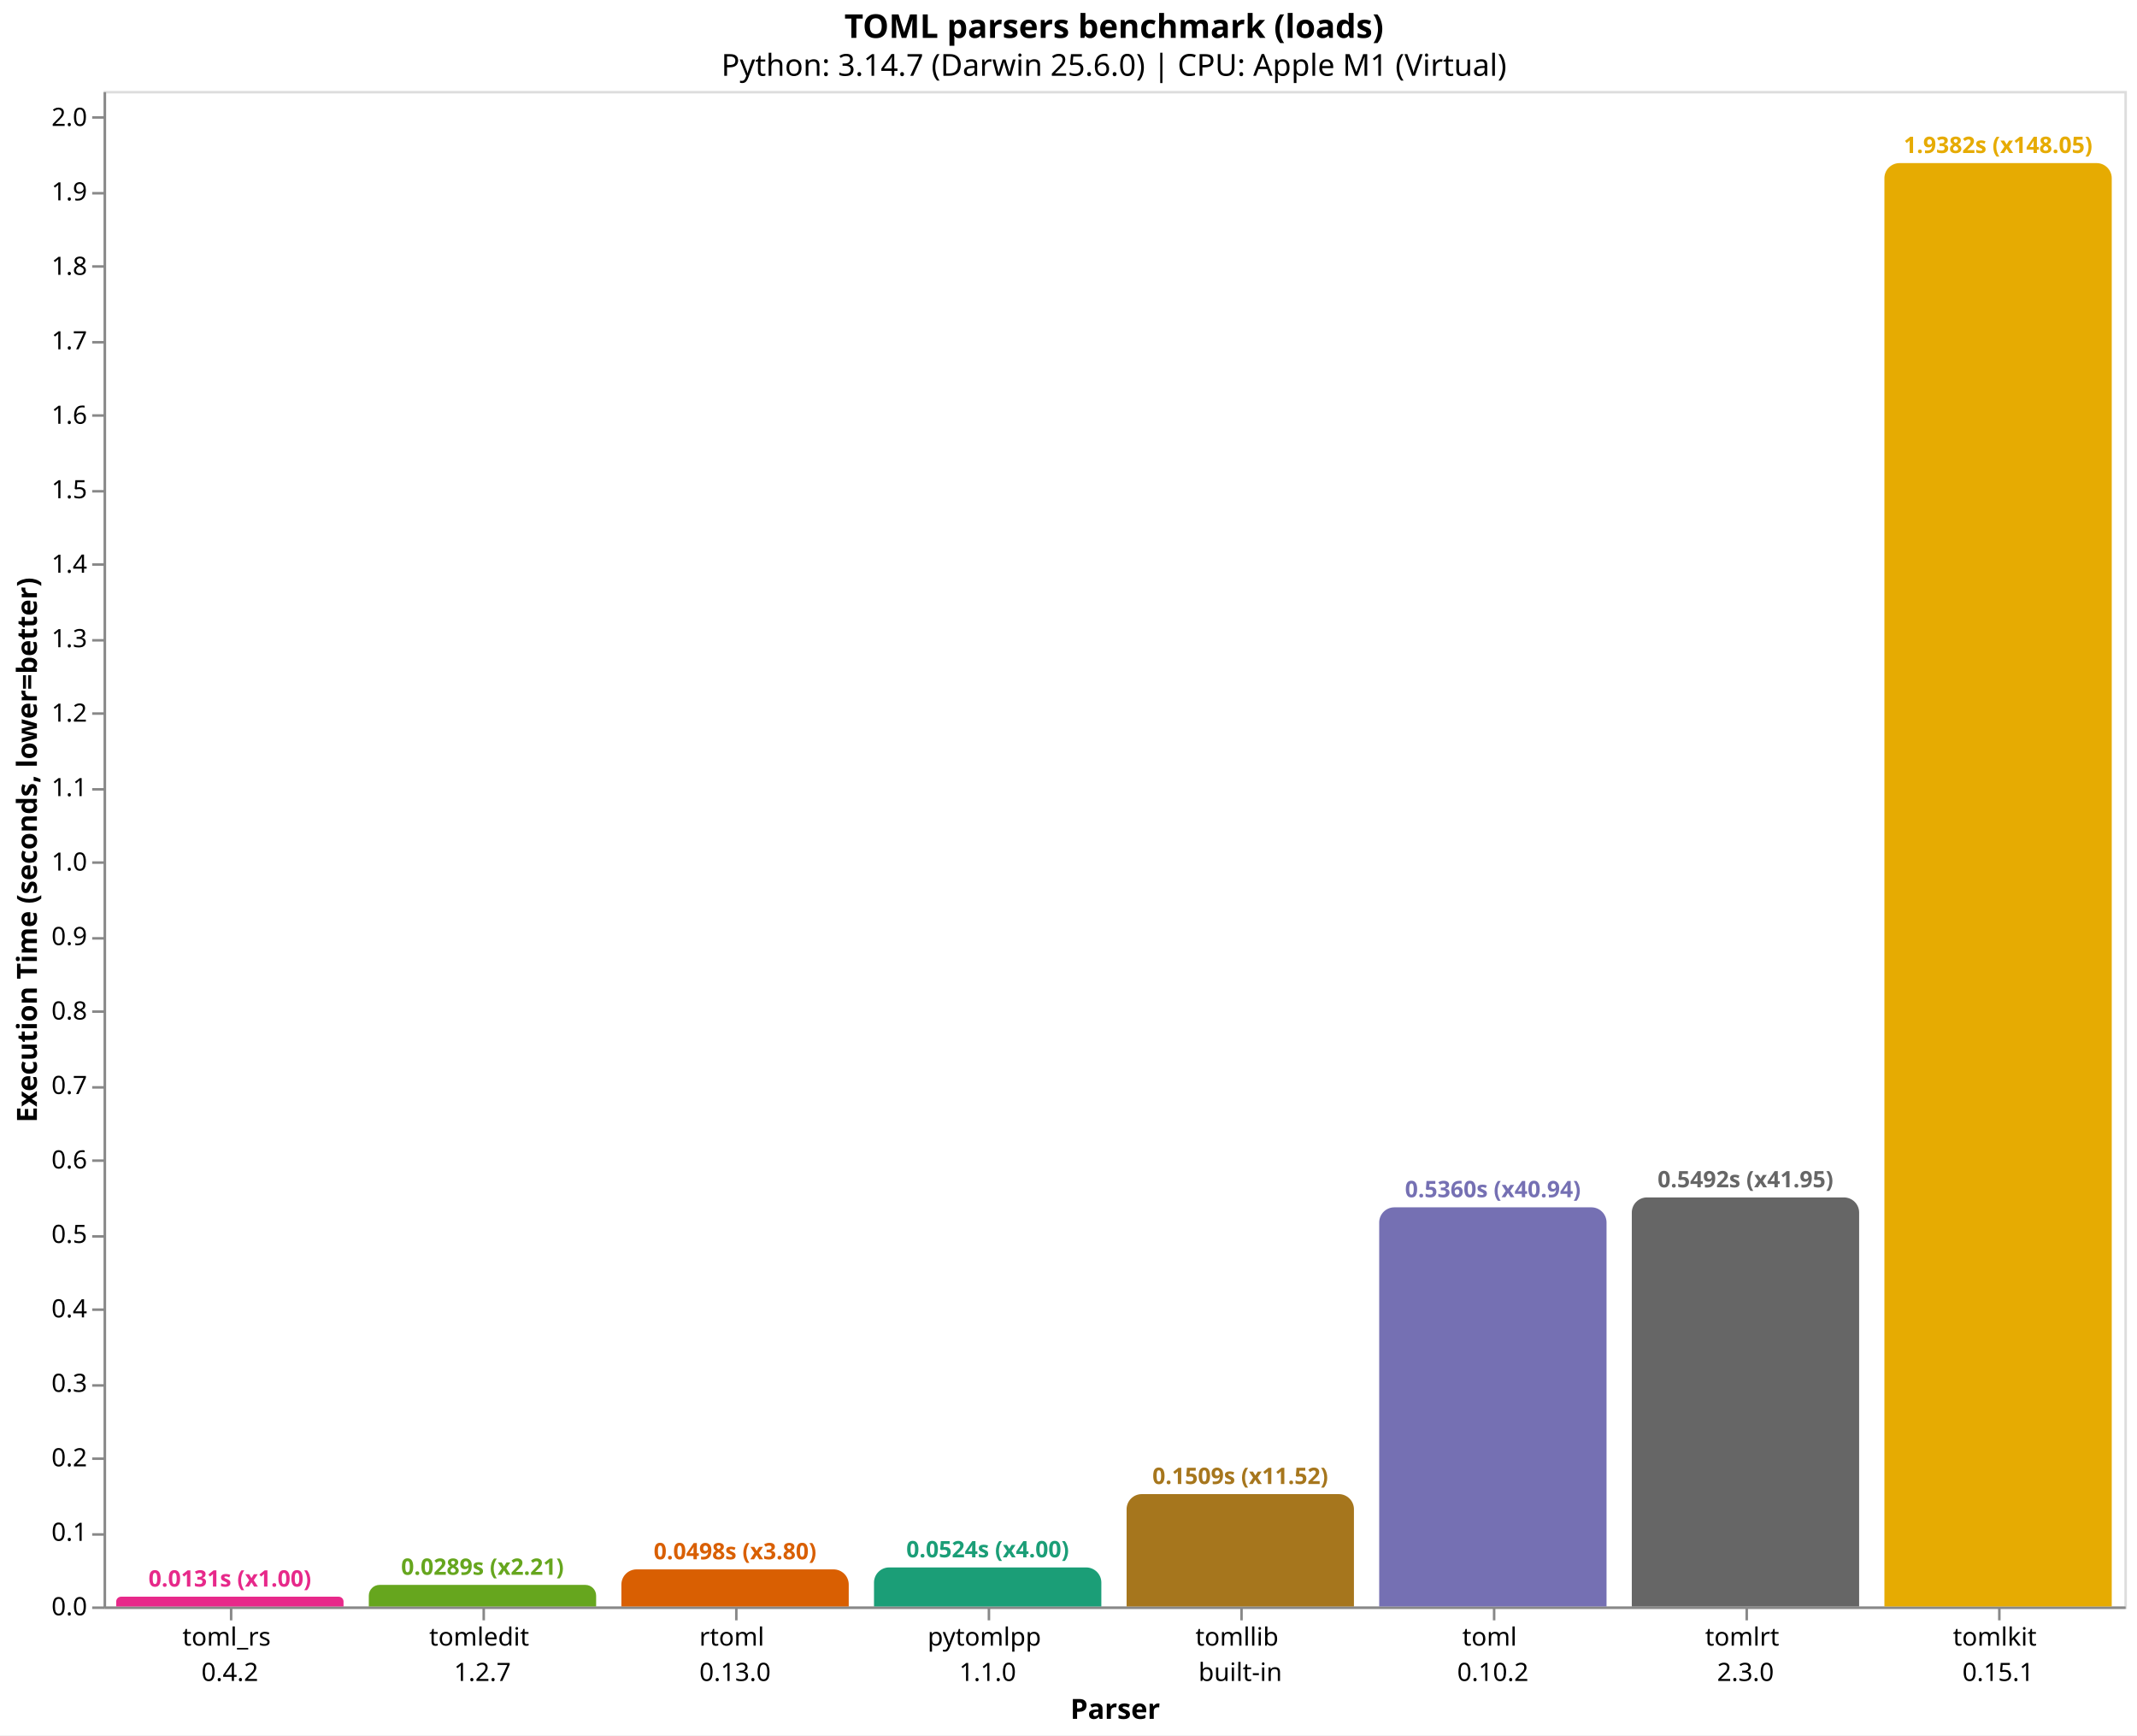
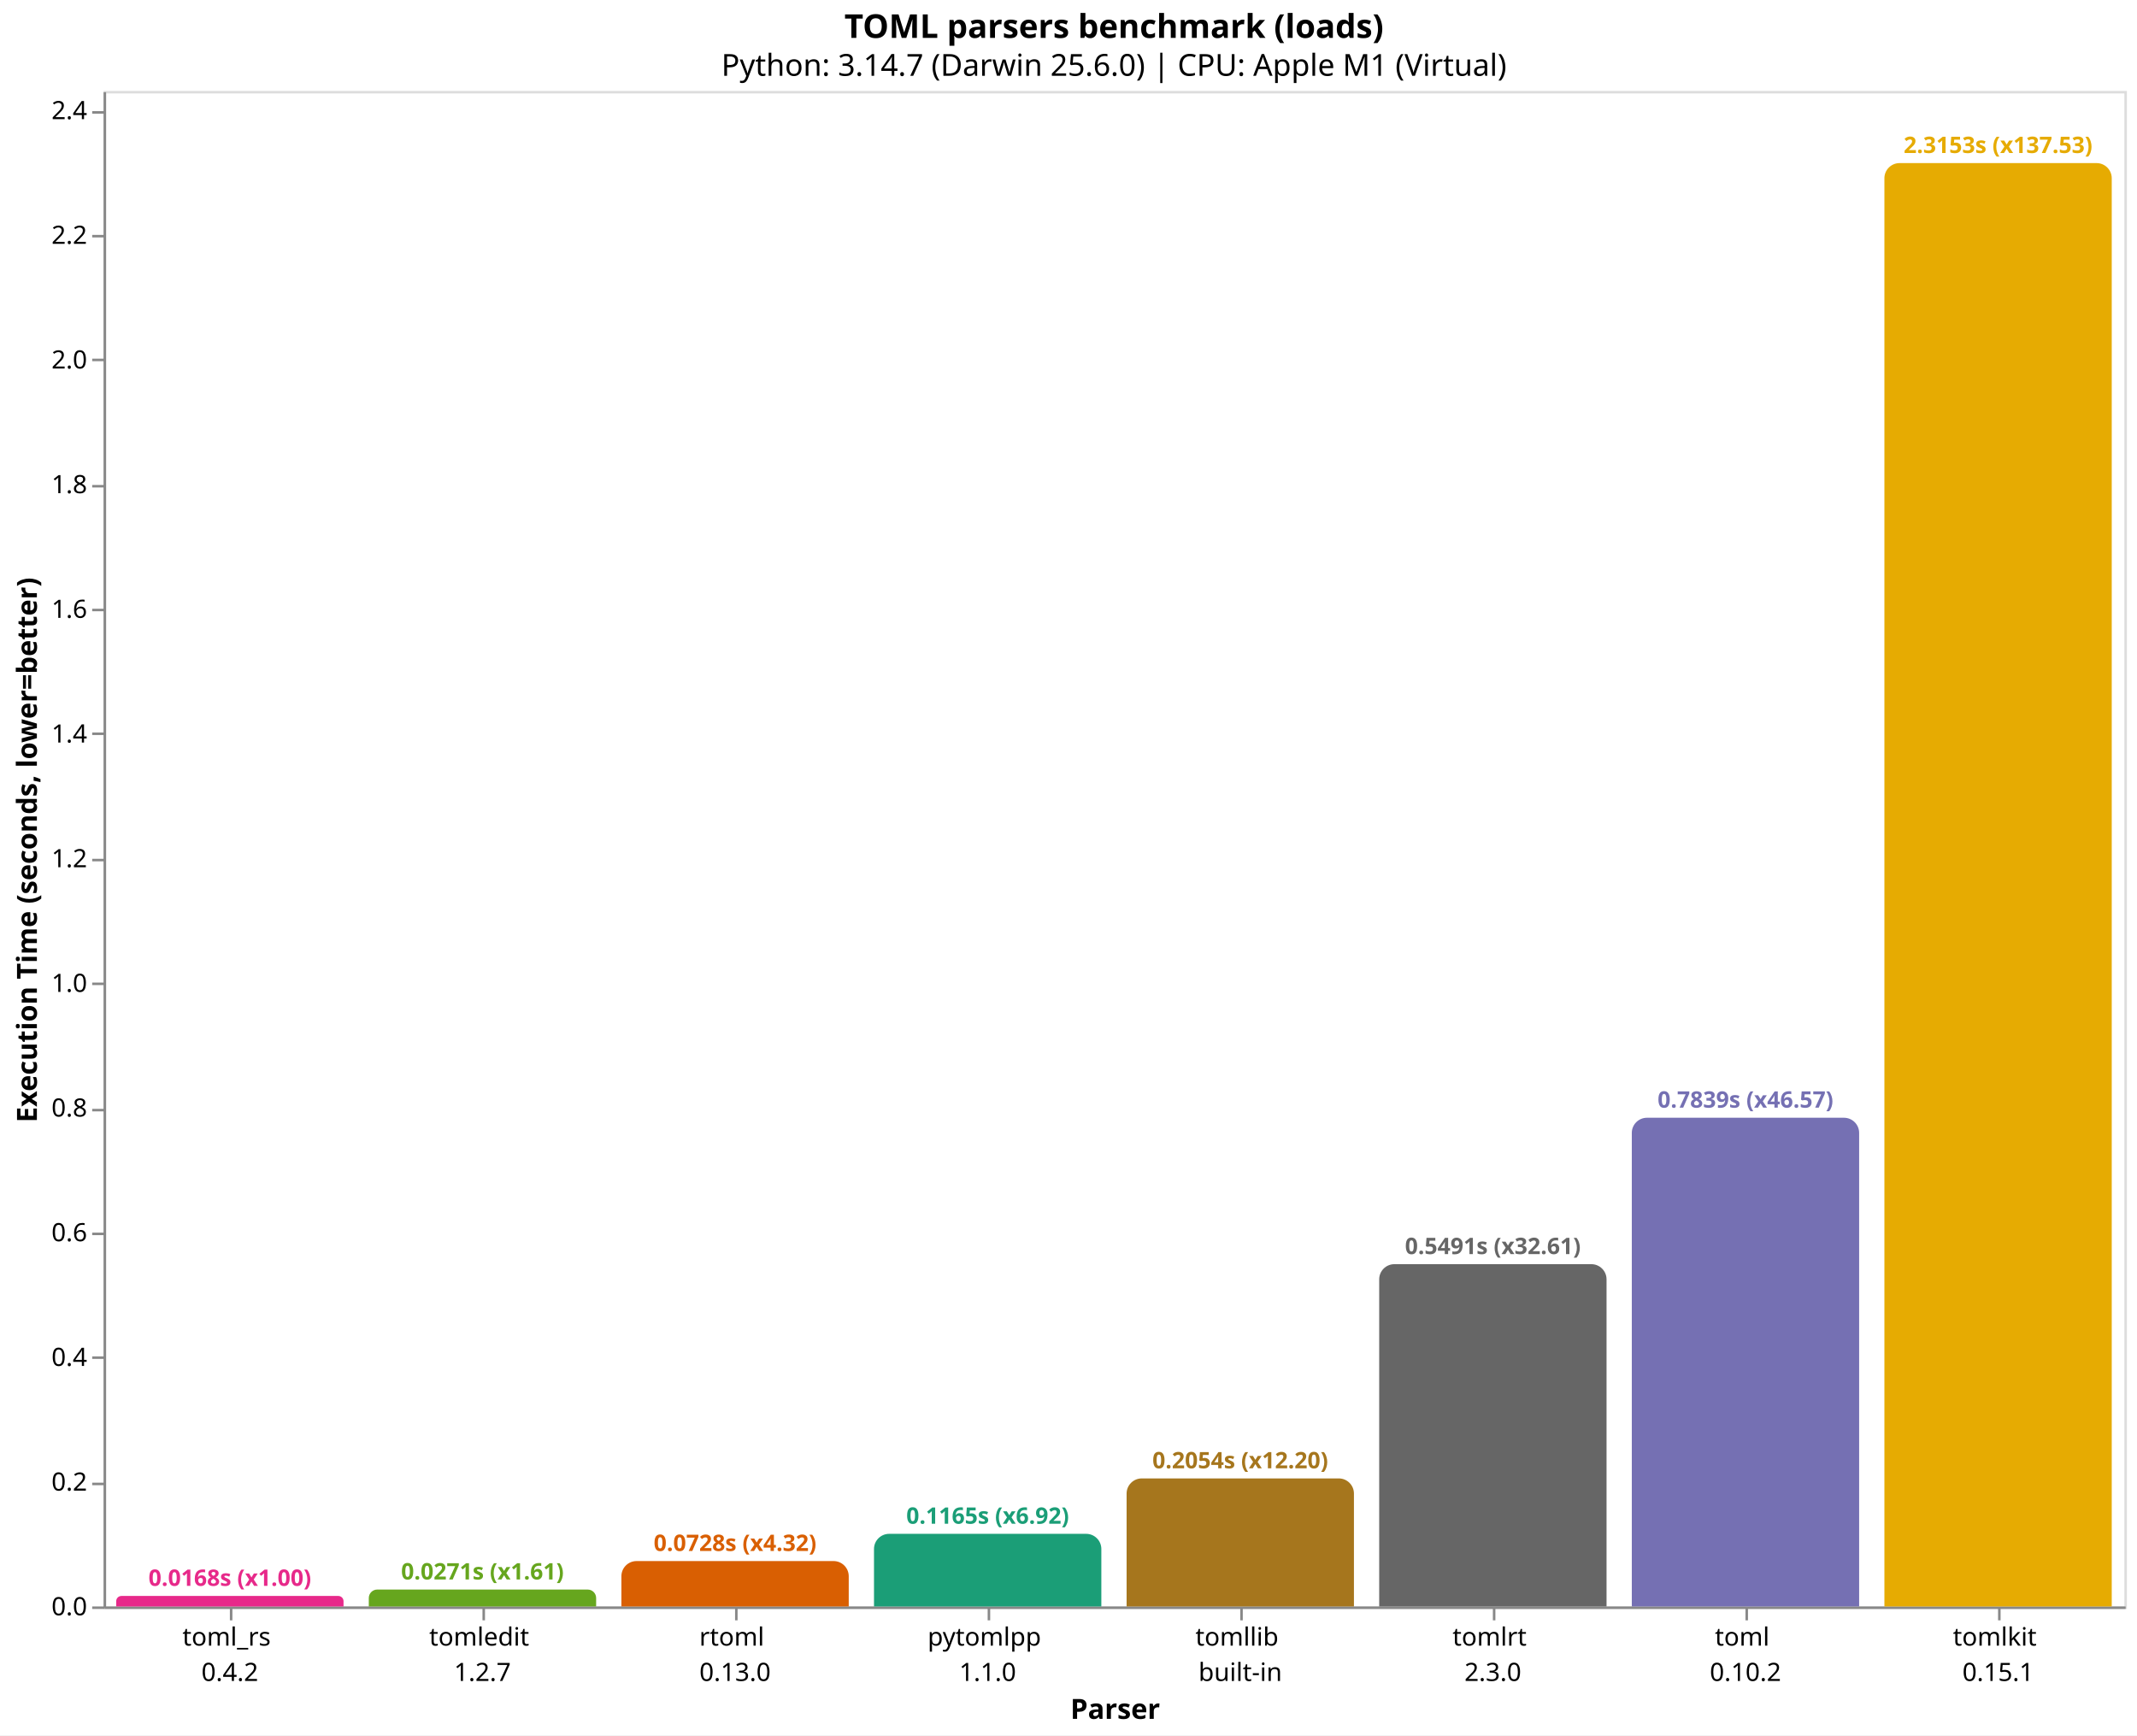
<svg xmlns="http://www.w3.org/2000/svg" version="1.1" class="marks" width="846" height="687" viewBox="0 0 846 687">
  <rect width="846" height="687" fill="white" />
  <g fill="none" stroke-miterlimit="10" transform="translate(41,36)">
    <g class="mark-group role-frame root" role="graphics-object" aria-roledescription="group mark container">
      <g transform="translate(0,0)">
        <path class="background" aria-hidden="true" d="M0.5,0.5h800v600h-800Z" stroke="#ddd" />
        <g>
          <g class="mark-group role-axis" role="graphics-symbol" aria-roledescription="axis" aria-label="X-axis titled 'Parser' for a discrete scale with 8 values: toml_rs&#10;0.4.2, tomledit&#10;1.2.7, rtoml&#10;0.13.0, pytomlpp&#10;1.1.0, tomllib&#10;built-in, ending with tomlkit&#10;0.15.1">
            <g transform="translate(0.5,600.5)">
              <path class="background" aria-hidden="true" d="M0,0h0v0h0Z" pointer-events="none" />
              <g>
                <g class="mark-rule role-axis-tick" pointer-events="none">
                  <line transform="translate(50,0)" x2="0" y2="5" stroke="#888" stroke-width="1" opacity="1" />
                  <line transform="translate(150,0)" x2="0" y2="5" stroke="#888" stroke-width="1" opacity="1" />
                  <line transform="translate(250,0)" x2="0" y2="5" stroke="#888" stroke-width="1" opacity="1" />
                  <line transform="translate(350,0)" x2="0" y2="5" stroke="#888" stroke-width="1" opacity="1" />
                  <line transform="translate(450,0)" x2="0" y2="5" stroke="#888" stroke-width="1" opacity="1" />
                  <line transform="translate(550,0)" x2="0" y2="5" stroke="#888" stroke-width="1" opacity="1" />
                  <line transform="translate(650,0)" x2="0" y2="5" stroke="#888" stroke-width="1" opacity="1" />
                  <line transform="translate(750,0)" x2="0" y2="5" stroke="#888" stroke-width="1" opacity="1" />
                </g>
                <g class="mark-text role-axis-label" pointer-events="none">
                  <text text-anchor="middle" transform="translate(49.5,15)" font-family="sans-serif" font-size="10px" fill="#000" opacity="1">
                    <tspan>toml_rs</tspan>
                    <tspan x="0" dy="14">0.4.2</tspan>
                  </text>
                  <text text-anchor="middle" transform="translate(149.5,15)" font-family="sans-serif" font-size="10px" fill="#000" opacity="1">
                    <tspan>tomledit</tspan>
                    <tspan x="0" dy="14">1.2.7</tspan>
                  </text>
                  <text text-anchor="middle" transform="translate(249.5,15)" font-family="sans-serif" font-size="10px" fill="#000" opacity="1">
                    <tspan>rtoml</tspan>
                    <tspan x="0" dy="14">0.13.0</tspan>
                  </text>
                  <text text-anchor="middle" transform="translate(349.5,15)" font-family="sans-serif" font-size="10px" fill="#000" opacity="1">
                    <tspan>pytomlpp</tspan>
                    <tspan x="0" dy="14">1.1.0</tspan>
                  </text>
                  <text text-anchor="middle" transform="translate(449.5,15)" font-family="sans-serif" font-size="10px" fill="#000" opacity="1">
                    <tspan>tomllib</tspan>
                    <tspan x="0" dy="14">built-in</tspan>
                  </text>
                  <text text-anchor="middle" transform="translate(549.5,15)" font-family="sans-serif" font-size="10px" fill="#000" opacity="1">
+                     <tspan>tomlrt</tspan>
+                     <tspan x="0" dy="14">2.3.0</tspan>
+                   </text>
+                   <text text-anchor="middle" transform="translate(649.5,15)" font-family="sans-serif" font-size="10px" fill="#000" opacity="1">
                    <tspan>toml</tspan>
                    <tspan x="0" dy="14">0.10.2</tspan>
-                   </text>
-                   <text text-anchor="middle" transform="translate(649.5,15)" font-family="sans-serif" font-size="10px" fill="#000" opacity="1">
-                     <tspan>tomlrt</tspan>
-                     <tspan x="0" dy="14">2.3.0</tspan>
                  </text>
                  <text text-anchor="middle" transform="translate(749.5,15)" font-family="sans-serif" font-size="10px" fill="#000" opacity="1">
                    <tspan>tomlkit</tspan>
                    <tspan x="0" dy="14">0.15.1</tspan>
                  </text>
                </g>
                <g class="mark-rule role-axis-domain" pointer-events="none">
                  <line transform="translate(0,0)" x2="800" y2="0" stroke="#888" stroke-width="1" opacity="1" />
                </g>
                <g class="mark-text role-axis-title" pointer-events="none">
                  <text text-anchor="middle" transform="translate(400,44)" font-family="sans-serif" font-size="11px" font-weight="bold" fill="#000" opacity="1">Parser</text>
                </g>
              </g>
              <path class="foreground" aria-hidden="true" d="" pointer-events="none" display="none" />
            </g>
          </g>
-           <g class="mark-group role-axis" role="graphics-symbol" aria-roledescription="axis" aria-label="Y-axis titled 'Execution Time (seconds, lower=better)' for a linear scale with values from 0.0 to 2.0">
+           <g class="mark-group role-axis" role="graphics-symbol" aria-roledescription="axis" aria-label="Y-axis titled 'Execution Time (seconds, lower=better)' for a linear scale with values from 0.0 to 2.4">
            <g transform="translate(0.5,0.5)">
              <path class="background" aria-hidden="true" d="M0,0h0v0h0Z" pointer-events="none" />
              <g>
                <g class="mark-rule role-axis-tick" pointer-events="none">
                  <line transform="translate(0,600)" x2="-5" y2="0" stroke="#888" stroke-width="1" opacity="1" />
-                   <line transform="translate(0,571)" x2="-5" y2="0" stroke="#888" stroke-width="1" opacity="1" />
-                   <line transform="translate(0,541)" x2="-5" y2="0" stroke="#888" stroke-width="1" opacity="1" />
-                   <line transform="translate(0,512)" x2="-5" y2="0" stroke="#888" stroke-width="1" opacity="1" />
-                   <line transform="translate(0,482)" x2="-5" y2="0" stroke="#888" stroke-width="1" opacity="1" />
-                   <line transform="translate(0,453)" x2="-5" y2="0" stroke="#888" stroke-width="1" opacity="1" />
-                   <line transform="translate(0,423)" x2="-5" y2="0" stroke="#888" stroke-width="1" opacity="1" />
-                   <line transform="translate(0,394)" x2="-5" y2="0" stroke="#888" stroke-width="1" opacity="1" />
-                   <line transform="translate(0,364)" x2="-5" y2="0" stroke="#888" stroke-width="1" opacity="1" />
-                   <line transform="translate(0,335)" x2="-5" y2="0" stroke="#888" stroke-width="1" opacity="1" />
-                   <line transform="translate(0,305)" x2="-5" y2="0" stroke="#888" stroke-width="1" opacity="1" />
-                   <line transform="translate(0,276)" x2="-5" y2="0" stroke="#888" stroke-width="1" opacity="1" />
-                   <line transform="translate(0,246)" x2="-5" y2="0" stroke="#888" stroke-width="1" opacity="1" />
-                   <line transform="translate(0,217)" x2="-5" y2="0" stroke="#888" stroke-width="1" opacity="1" />
-                   <line transform="translate(0,187)" x2="-5" y2="0" stroke="#888" stroke-width="1" opacity="1" />
-                   <line transform="translate(0,158)" x2="-5" y2="0" stroke="#888" stroke-width="1" opacity="1" />
-                   <line transform="translate(0,128)" x2="-5" y2="0" stroke="#888" stroke-width="1" opacity="1" />
-                   <line transform="translate(0,99)" x2="-5" y2="0" stroke="#888" stroke-width="1" opacity="1" />
-                   <line transform="translate(0,69)" x2="-5" y2="0" stroke="#888" stroke-width="1" opacity="1" />
-                   <line transform="translate(0,40)" x2="-5" y2="0" stroke="#888" stroke-width="1" opacity="1" />
-                   <line transform="translate(0,10)" x2="-5" y2="0" stroke="#888" stroke-width="1" opacity="1" />
+                   <line transform="translate(0,551)" x2="-5" y2="0" stroke="#888" stroke-width="1" opacity="1" />
+                   <line transform="translate(0,501)" x2="-5" y2="0" stroke="#888" stroke-width="1" opacity="1" />
+                   <line transform="translate(0,452)" x2="-5" y2="0" stroke="#888" stroke-width="1" opacity="1" />
+                   <line transform="translate(0,403)" x2="-5" y2="0" stroke="#888" stroke-width="1" opacity="1" />
+                   <line transform="translate(0,353)" x2="-5" y2="0" stroke="#888" stroke-width="1" opacity="1" />
+                   <line transform="translate(0,304)" x2="-5" y2="0" stroke="#888" stroke-width="1" opacity="1" />
+                   <line transform="translate(0,254)" x2="-5" y2="0" stroke="#888" stroke-width="1" opacity="1" />
+                   <line transform="translate(0,205)" x2="-5" y2="0" stroke="#888" stroke-width="1" opacity="1" />
+                   <line transform="translate(0,156)" x2="-5" y2="0" stroke="#888" stroke-width="1" opacity="1" />
+                   <line transform="translate(0,106)" x2="-5" y2="0" stroke="#888" stroke-width="1" opacity="1" />
+                   <line transform="translate(0,57)" x2="-5" y2="0" stroke="#888" stroke-width="1" opacity="1" />
+                   <line transform="translate(0,8)" x2="-5" y2="0" stroke="#888" stroke-width="1" opacity="1" />
                </g>
                <g class="mark-text role-axis-label" pointer-events="none">
                  <text text-anchor="end" transform="translate(-7,603)" font-family="sans-serif" font-size="10px" fill="#000" opacity="1">0.0</text>
-                   <text text-anchor="end" transform="translate(-7,573.5174)" font-family="sans-serif" font-size="10px" fill="#000" opacity="1">0.1</text>
-                   <text text-anchor="end" transform="translate(-7,544.0349)" font-family="sans-serif" font-size="10px" fill="#000" opacity="1">0.2</text>
-                   <text text-anchor="end" transform="translate(-7,514.5523)" font-family="sans-serif" font-size="10px" fill="#000" opacity="1">0.3</text>
-                   <text text-anchor="end" transform="translate(-7,485.0698)" font-family="sans-serif" font-size="10px" fill="#000" opacity="1">0.4</text>
-                   <text text-anchor="end" transform="translate(-7,455.5872)" font-family="sans-serif" font-size="10px" fill="#000" opacity="1">0.5</text>
-                   <text text-anchor="end" transform="translate(-7,426.1047)" font-family="sans-serif" font-size="10px" fill="#000" opacity="1">0.6</text>
-                   <text text-anchor="end" transform="translate(-7,396.6221)" font-family="sans-serif" font-size="10px" fill="#000" opacity="1">0.7</text>
-                   <text text-anchor="end" transform="translate(-7,367.1396)" font-family="sans-serif" font-size="10px" fill="#000" opacity="1">0.8</text>
-                   <text text-anchor="end" transform="translate(-7,337.657)" font-family="sans-serif" font-size="10px" fill="#000" opacity="1">0.9</text>
-                   <text text-anchor="end" transform="translate(-7,308.1745)" font-family="sans-serif" font-size="10px" fill="#000" opacity="1">1.0</text>
-                   <text text-anchor="end" transform="translate(-7,278.6919)" font-family="sans-serif" font-size="10px" fill="#000" opacity="1">1.1</text>
-                   <text text-anchor="end" transform="translate(-7,249.2094)" font-family="sans-serif" font-size="10px" fill="#000" opacity="1">1.2</text>
-                   <text text-anchor="end" transform="translate(-7,219.7268)" font-family="sans-serif" font-size="10px" fill="#000" opacity="1">1.3</text>
-                   <text text-anchor="end" transform="translate(-7,190.2443)" font-family="sans-serif" font-size="10px" fill="#000" opacity="1">1.4</text>
-                   <text text-anchor="end" transform="translate(-7,160.7617)" font-family="sans-serif" font-size="10px" fill="#000" opacity="1">1.5</text>
-                   <text text-anchor="end" transform="translate(-7,131.2792)" font-family="sans-serif" font-size="10px" fill="#000" opacity="1">1.6</text>
-                   <text text-anchor="end" transform="translate(-7,101.7966)" font-family="sans-serif" font-size="10px" fill="#000" opacity="1">1.7</text>
-                   <text text-anchor="end" transform="translate(-7,72.31406)" font-family="sans-serif" font-size="10px" fill="#000" opacity="1">1.8</text>
-                   <text text-anchor="end" transform="translate(-7,42.8315)" font-family="sans-serif" font-size="10px" fill="#000" opacity="1">1.9</text>
-                   <text text-anchor="end" transform="translate(-7,13.34895)" font-family="sans-serif" font-size="10px" fill="#000" opacity="1">2.0</text>
+                   <text text-anchor="end" transform="translate(-7,553.6396)" font-family="sans-serif" font-size="10px" fill="#000" opacity="1">0.2</text>
+                   <text text-anchor="end" transform="translate(-7,504.2792)" font-family="sans-serif" font-size="10px" fill="#000" opacity="1">0.4</text>
+                   <text text-anchor="end" transform="translate(-7,454.9188)" font-family="sans-serif" font-size="10px" fill="#000" opacity="1">0.6</text>
+                   <text text-anchor="end" transform="translate(-7,405.5584)" font-family="sans-serif" font-size="10px" fill="#000" opacity="1">0.8</text>
+                   <text text-anchor="end" transform="translate(-7,356.198)" font-family="sans-serif" font-size="10px" fill="#000" opacity="1">1.0</text>
+                   <text text-anchor="end" transform="translate(-7,306.8375)" font-family="sans-serif" font-size="10px" fill="#000" opacity="1">1.2</text>
+                   <text text-anchor="end" transform="translate(-7,257.4771)" font-family="sans-serif" font-size="10px" fill="#000" opacity="1">1.4</text>
+                   <text text-anchor="end" transform="translate(-7,208.1167)" font-family="sans-serif" font-size="10px" fill="#000" opacity="1">1.6</text>
+                   <text text-anchor="end" transform="translate(-7,158.7563)" font-family="sans-serif" font-size="10px" fill="#000" opacity="1">1.8</text>
+                   <text text-anchor="end" transform="translate(-7,109.3959)" font-family="sans-serif" font-size="10px" fill="#000" opacity="1">2.0</text>
+                   <text text-anchor="end" transform="translate(-7,60.0355)" font-family="sans-serif" font-size="10px" fill="#000" opacity="1">2.2</text>
+                   <text text-anchor="end" transform="translate(-7,10.67509)" font-family="sans-serif" font-size="10px" fill="#000" opacity="1">2.4</text>
                </g>
                <g class="mark-rule role-axis-domain" pointer-events="none">
                  <line transform="translate(0,600)" x2="0" y2="-600" stroke="#888" stroke-width="1" opacity="1" />
                </g>
                <g class="mark-text role-axis-title" pointer-events="none">
                  <text text-anchor="middle" transform="translate(-24.90137,300) rotate(-90) translate(0,-2)" font-family="sans-serif" font-size="11px" font-weight="bold" fill="#000" opacity="1">Execution Time (seconds, lower=better)</text>
                </g>
              </g>
              <path class="foreground" aria-hidden="true" d="" pointer-events="none" display="none" />
            </g>
          </g>
          <g class="mark-group role-scope" role="graphics-object" aria-roledescription="group mark container">
-             <g transform="translate(5,596.1402)">
-               <path class="background" aria-hidden="true" d="M1.93,0L88.07,0C89.135,0,90,0.865,90,1.93L90,3.86C90,3.86,90,3.86,90,3.86L0,3.86C0,3.86,0,3.86,0,3.86L0,1.93C0,0.865,0.865,0,1.93,0Z" />
+             <g transform="translate(5,595.845)">
+               <path class="background" aria-hidden="true" d="M2.077,0L87.923,0C89.069,0,90,0.931,90,2.077L90,4.155C90,4.155,90,4.155,90,4.155L0,4.155C0,4.155,0,4.155,0,4.155L0,2.077C0,0.931,0.931,0,2.077,0Z" />
              <g clip-path="url(#clip1)">
                <g class="mark-group role-scope" role="graphics-object" aria-roledescription="group mark container">
-                   <g transform="translate(0,-596.1402)">
-                     <path class="background" aria-hidden="true" d="M0,0h90v0h-90Z" />
-                     <g>
-                       <g class="mark-rect role-mark layer_0_marks" role="graphics-object" aria-roledescription="rect mark container">
-                         <path aria-label="Parser: toml_rs&#10;0.4.2; Execution Time (seconds, lower=better): 0.01309175; parser: toml_rs; Execution Time (s): 0.0131; Slowdown: 1.00" role="graphics-symbol" aria-roledescription="bar" d="M0,596.14h90v3.86h-90Z" fill="#e7298a" />
-                       </g>
-                     </g>
-                     <path class="foreground" aria-hidden="true" d="" display="none" />
-                   </g>
-                 </g>
-               </g>
-               <path class="foreground" aria-hidden="true" d="" display="none" />
-             </g>
-             <g transform="translate(105,591.4693)">
-               <path class="background" aria-hidden="true" d="M4.265,0L85.735,0C88.089,0,90,1.911,90,4.265L90,8.531C90,8.531,90,8.531,90,8.531L0,8.531C0,8.531,0,8.531,0,8.531L0,4.265C0,1.911,1.911,0,4.265,0Z" />
+                   <g transform="translate(0,-595.845)">
+                     <path class="background" aria-hidden="true" d="M0,0h90v0h-90Z" />
+                     <g>
+                       <g class="mark-rect role-mark layer_0_marks" role="graphics-object" aria-roledescription="rect mark container">
+                         <path aria-label="Parser: toml_rs&#10;0.4.2; Execution Time (seconds, lower=better): 0.016835208; parser: toml_rs; Execution Time (s): 0.0168; Slowdown: 1.00" role="graphics-symbol" aria-roledescription="bar" d="M0,595.845h90v4.155h-90Z" fill="#e7298a" />
+                       </g>
+                     </g>
+                     <path class="foreground" aria-hidden="true" d="" display="none" />
+                   </g>
+                 </g>
+               </g>
+               <path class="foreground" aria-hidden="true" d="" display="none" />
+             </g>
+             <g transform="translate(105,593.3103)">
+               <path class="background" aria-hidden="true" d="M3.345,0L86.655,0C88.501,0,90,1.499,90,3.345L90,6.69C90,6.69,90,6.69,90,6.69L0,6.69C0,6.69,0,6.69,0,6.69L0,3.345C0,1.499,1.499,0,3.345,0Z" />
              <g clip-path="url(#clip2)">
                <g class="mark-group role-scope" role="graphics-object" aria-roledescription="group mark container">
-                   <g transform="translate(0,-591.4693)">
-                     <path class="background" aria-hidden="true" d="M0,0h90v0h-90Z" />
-                     <g>
-                       <g class="mark-rect role-mark layer_0_marks" role="graphics-object" aria-roledescription="rect mark container">
-                         <path aria-label="Parser: tomledit&#10;1.2.7; Execution Time (seconds, lower=better): 0.028934625; parser: tomledit; Execution Time (s): 0.0289; Slowdown: 2.21" role="graphics-symbol" aria-roledescription="bar" d="M0,591.469h90v8.531h-90Z" fill="#66a61e" />
-                       </g>
-                     </g>
-                     <path class="foreground" aria-hidden="true" d="" display="none" />
-                   </g>
-                 </g>
-               </g>
-               <path class="foreground" aria-hidden="true" d="" display="none" />
-             </g>
-             <g transform="translate(205,585.3288)">
-               <path class="background" aria-hidden="true" d="M6,0L84,0C87.311,0,90,2.689,90,6L90,14.671C90,14.671,90,14.671,90,14.671L0,14.671C0,14.671,0,14.671,0,14.671L0,6C0,2.689,2.689,0,6,0Z" />
+                   <g transform="translate(0,-593.3103)">
+                     <path class="background" aria-hidden="true" d="M0,0h90v0h-90Z" />
+                     <g>
+                       <g class="mark-rect role-mark layer_0_marks" role="graphics-object" aria-roledescription="rect mark container">
+                         <path aria-label="Parser: tomledit&#10;1.2.7; Execution Time (seconds, lower=better): 0.027105584; parser: tomledit; Execution Time (s): 0.0271; Slowdown: 1.61" role="graphics-symbol" aria-roledescription="bar" d="M0,593.31h90v6.69h-90Z" fill="#66a61e" />
+                       </g>
+                     </g>
+                     <path class="foreground" aria-hidden="true" d="" display="none" />
+                   </g>
+                 </g>
+               </g>
+               <path class="foreground" aria-hidden="true" d="" display="none" />
+             </g>
+             <g transform="translate(205,582.033)">
+               <path class="background" aria-hidden="true" d="M6,0L84,0C87.311,0,90,2.689,90,6L90,17.967C90,17.967,90,17.967,90,17.967L0,17.967C0,17.967,0,17.967,0,17.967L0,6C0,2.689,2.689,0,6,0Z" />
              <g clip-path="url(#clip3)">
                <g class="mark-group role-scope" role="graphics-object" aria-roledescription="group mark container">
-                   <g transform="translate(0,-585.3288)">
-                     <path class="background" aria-hidden="true" d="M0,0h90v0h-90Z" />
-                     <g>
-                       <g class="mark-rect role-mark layer_0_marks" role="graphics-object" aria-roledescription="rect mark container">
-                         <path aria-label="Parser: rtoml&#10;0.13.0; Execution Time (seconds, lower=better): 0.049762292; parser: rtoml; Execution Time (s): 0.0498; Slowdown: 3.80" role="graphics-symbol" aria-roledescription="bar" d="M0,585.329h90v14.671h-90Z" fill="#d95f02" />
-                       </g>
-                     </g>
-                     <path class="foreground" aria-hidden="true" d="" display="none" />
-                   </g>
-                 </g>
-               </g>
-               <path class="foreground" aria-hidden="true" d="" display="none" />
-             </g>
-             <g transform="translate(305,584.5551)">
-               <path class="background" aria-hidden="true" d="M6,0L84,0C87.311,0,90,2.689,90,6L90,15.445C90,15.445,90,15.445,90,15.445L0,15.445C0,15.445,0,15.445,0,15.445L0,6C0,2.689,2.689,0,6,0Z" />
+                   <g transform="translate(0,-582.033)">
+                     <path class="background" aria-hidden="true" d="M0,0h90v0h-90Z" />
+                     <g>
+                       <g class="mark-rect role-mark layer_0_marks" role="graphics-object" aria-roledescription="rect mark container">
+                         <path aria-label="Parser: rtoml&#10;0.13.0; Execution Time (seconds, lower=better): 0.07279925; parser: rtoml; Execution Time (s): 0.0728; Slowdown: 4.32" role="graphics-symbol" aria-roledescription="bar" d="M0,582.033h90v17.967h-90Z" fill="#d95f02" />
+                       </g>
+                     </g>
+                     <path class="foreground" aria-hidden="true" d="" display="none" />
+                   </g>
+                 </g>
+               </g>
+               <path class="foreground" aria-hidden="true" d="" display="none" />
+             </g>
+             <g transform="translate(305,571.2517)">
+               <path class="background" aria-hidden="true" d="M6,0L84,0C87.311,0,90,2.689,90,6L90,28.748C90,28.748,90,28.748,90,28.748L0,28.748C0,28.748,0,28.748,0,28.748L0,6C0,2.689,2.689,0,6,0Z" />
              <g clip-path="url(#clip4)">
                <g class="mark-group role-scope" role="graphics-object" aria-roledescription="group mark container">
-                   <g transform="translate(0,-584.5551)">
-                     <path class="background" aria-hidden="true" d="M0,0h90v0h-90Z" />
-                     <g>
-                       <g class="mark-rect role-mark layer_0_marks" role="graphics-object" aria-roledescription="rect mark container">
-                         <path aria-label="Parser: pytomlpp&#10;1.1.0; Execution Time (seconds, lower=better): 0.052386458; parser: pytomlpp; Execution Time (s): 0.0524; Slowdown: 4.00" role="graphics-symbol" aria-roledescription="bar" d="M0,584.555h90v15.445h-90Z" fill="#1b9e77" />
-                       </g>
-                     </g>
-                     <path class="foreground" aria-hidden="true" d="" display="none" />
-                   </g>
-                 </g>
-               </g>
-               <path class="foreground" aria-hidden="true" d="" display="none" />
-             </g>
-             <g transform="translate(405,555.5253)">
-               <path class="background" aria-hidden="true" d="M6,0L84,0C87.311,0,90,2.689,90,6L90,44.475C90,44.475,90,44.475,90,44.475L0,44.475C0,44.475,0,44.475,0,44.475L0,6C0,2.689,2.689,0,6,0Z" />
+                   <g transform="translate(0,-571.2517)">
+                     <path class="background" aria-hidden="true" d="M0,0h90v0h-90Z" />
+                     <g>
+                       <g class="mark-rect role-mark layer_0_marks" role="graphics-object" aria-roledescription="rect mark container">
+                         <path aria-label="Parser: pytomlpp&#10;1.1.0; Execution Time (seconds, lower=better): 0.116483083; parser: pytomlpp; Execution Time (s): 0.1165; Slowdown: 6.92" role="graphics-symbol" aria-roledescription="bar" d="M0,571.252h90v28.748h-90Z" fill="#1b9e77" />
+                       </g>
+                     </g>
+                     <path class="foreground" aria-hidden="true" d="" display="none" />
+                   </g>
+                 </g>
+               </g>
+               <path class="foreground" aria-hidden="true" d="" display="none" />
+             </g>
+             <g transform="translate(405,549.3117)">
+               <path class="background" aria-hidden="true" d="M6,0L84,0C87.311,0,90,2.689,90,6L90,50.688C90,50.688,90,50.688,90,50.688L0,50.688C0,50.688,0,50.688,0,50.688L0,6C0,2.689,2.689,0,6,0Z" />
              <g clip-path="url(#clip5)">
                <g class="mark-group role-scope" role="graphics-object" aria-roledescription="group mark container">
-                   <g transform="translate(0,-555.5253)">
-                     <path class="background" aria-hidden="true" d="M0,0h90v0h-90Z" />
-                     <g>
-                       <g class="mark-rect role-mark layer_0_marks" role="graphics-object" aria-roledescription="rect mark container">
-                         <path aria-label="Parser: tomllib&#10;built-in; Execution Time (seconds, lower=better): 0.150851; parser: tomllib; Execution Time (s): 0.1509; Slowdown: 11.52" role="graphics-symbol" aria-roledescription="bar" d="M0,555.525h90v44.475h-90Z" fill="#a6761d" />
-                       </g>
-                     </g>
-                     <path class="foreground" aria-hidden="true" d="" display="none" />
-                   </g>
-                 </g>
-               </g>
-               <path class="foreground" aria-hidden="true" d="" display="none" />
-             </g>
-             <g transform="translate(505,441.9874)">
-               <path class="background" aria-hidden="true" d="M6,0L84,0C87.311,0,90,2.689,90,6L90,158.013C90,158.013,90,158.013,90,158.013L0,158.013C0,158.013,0,158.013,0,158.013L0,6C0,2.689,2.689,0,6,0Z" />
+                   <g transform="translate(0,-549.3117)">
+                     <path class="background" aria-hidden="true" d="M0,0h90v0h-90Z" />
+                     <g>
+                       <g class="mark-rect role-mark layer_0_marks" role="graphics-object" aria-roledescription="rect mark container">
+                         <path aria-label="Parser: tomllib&#10;built-in; Execution Time (seconds, lower=better): 0.2053805; parser: tomllib; Execution Time (s): 0.2054; Slowdown: 12.20" role="graphics-symbol" aria-roledescription="bar" d="M0,549.312h90v50.688h-90Z" fill="#a6761d" />
+                       </g>
+                     </g>
+                     <path class="foreground" aria-hidden="true" d="" display="none" />
+                   </g>
+                 </g>
+               </g>
+               <path class="foreground" aria-hidden="true" d="" display="none" />
+             </g>
+             <g transform="translate(505,464.4919)">
+               <path class="background" aria-hidden="true" d="M6,0L84,0C87.311,0,90,2.689,90,6L90,135.508C90,135.508,90,135.508,90,135.508L0,135.508C0,135.508,0,135.508,0,135.508L0,6C0,2.689,2.689,0,6,0Z" />
              <g clip-path="url(#clip6)">
                <g class="mark-group role-scope" role="graphics-object" aria-roledescription="group mark container">
-                   <g transform="translate(0,-441.9874)">
-                     <path class="background" aria-hidden="true" d="M0,0h90v0h-90Z" />
-                     <g>
-                       <g class="mark-rect role-mark layer_0_marks" role="graphics-object" aria-roledescription="rect mark container">
-                         <path aria-label="Parser: toml&#10;0.10.2; Execution Time (seconds, lower=better): 0.535952959; parser: toml; Execution Time (s): 0.5360; Slowdown: 40.94" role="graphics-symbol" aria-roledescription="bar" d="M0,441.987h90v158.013h-90Z" fill="#7570b3" />
-                       </g>
-                     </g>
-                     <path class="foreground" aria-hidden="true" d="" display="none" />
-                   </g>
-                 </g>
-               </g>
-               <path class="foreground" aria-hidden="true" d="" display="none" />
-             </g>
-             <g transform="translate(605,438.0674)">
-               <path class="background" aria-hidden="true" d="M6,0L84,0C87.311,0,90,2.689,90,6L90,161.933C90,161.933,90,161.933,90,161.933L0,161.933C0,161.933,0,161.933,0,161.933L0,6C0,2.689,2.689,0,6,0Z" />
+                   <g transform="translate(0,-464.4919)">
+                     <path class="background" aria-hidden="true" d="M0,0h90v0h-90Z" />
+                     <g>
+                       <g class="mark-rect role-mark layer_0_marks" role="graphics-object" aria-roledescription="rect mark container">
+                         <path aria-label="Parser: tomlrt&#10;2.3.0; Execution Time (seconds, lower=better): 0.549055916; parser: tomlrt; Execution Time (s): 0.5491; Slowdown: 32.61" role="graphics-symbol" aria-roledescription="bar" d="M0,464.492h90v135.508h-90Z" fill="#666666" />
+                       </g>
+                     </g>
+                     <path class="foreground" aria-hidden="true" d="" display="none" />
+                   </g>
+                 </g>
+               </g>
+               <path class="foreground" aria-hidden="true" d="" display="none" />
+             </g>
+             <g transform="translate(605,406.5229)">
+               <path class="background" aria-hidden="true" d="M6,0L84,0C87.311,0,90,2.689,90,6L90,193.477C90,193.477,90,193.477,90,193.477L0,193.477C0,193.477,0,193.477,0,193.477L0,6C0,2.689,2.689,0,6,0Z" />
              <g clip-path="url(#clip7)">
                <g class="mark-group role-scope" role="graphics-object" aria-roledescription="group mark container">
-                   <g transform="translate(0,-438.0674)">
-                     <path class="background" aria-hidden="true" d="M0,0h90v0h-90Z" />
-                     <g>
-                       <g class="mark-rect role-mark layer_0_marks" role="graphics-object" aria-roledescription="rect mark container">
-                         <path aria-label="Parser: tomlrt&#10;2.3.0; Execution Time (seconds, lower=better): 0.549248833; parser: tomlrt; Execution Time (s): 0.5492; Slowdown: 41.95" role="graphics-symbol" aria-roledescription="bar" d="M0,438.067h90v161.933h-90Z" fill="#666666" />
+                   <g transform="translate(0,-406.5229)">
+                     <path class="background" aria-hidden="true" d="M0,0h90v0h-90Z" />
+                     <g>
+                       <g class="mark-rect role-mark layer_0_marks" role="graphics-object" aria-roledescription="rect mark container">
+                         <path aria-label="Parser: toml&#10;0.10.2; Execution Time (seconds, lower=better): 0.783936209; parser: toml; Execution Time (s): 0.7839; Slowdown: 46.57" role="graphics-symbol" aria-roledescription="bar" d="M0,406.523h90v193.477h-90Z" fill="#7570b3" />
                      </g>
                    </g>
                    <path class="foreground" aria-hidden="true" d="" display="none" />
                  </g>
                </g>
              </g>
              <path class="foreground" aria-hidden="true" d="" display="none" />
            </g>
            <g transform="translate(705,28.57143)">
              <path class="background" aria-hidden="true" d="M6,0L84,0C87.311,0,90,2.689,90,6L90,571.429C90,571.429,90,571.429,90,571.429L0,571.429C0,571.429,0,571.429,0,571.429L0,6C0,2.689,2.689,0,6,0Z" />
              <g clip-path="url(#clip8)">
                <g class="mark-group role-scope" role="graphics-object" aria-roledescription="group mark container">
                  <g transform="translate(0,-28.57143)">
                    <path class="background" aria-hidden="true" d="M0,0h90v0h-90Z" />
                    <g>
                      <g class="mark-rect role-mark layer_0_marks" role="graphics-object" aria-roledescription="rect mark container">
-                         <path aria-label="Parser: tomlkit&#10;0.15.1; Execution Time (seconds, lower=better): 1.938192333; parser: tomlkit; Execution Time (s): 1.9382; Slowdown: 148.05" role="graphics-symbol" aria-roledescription="bar" d="M0,28.571h90v571.429h-90Z" fill="#e6ab02" />
+                         <path aria-label="Parser: tomlkit&#10;0.15.1; Execution Time (seconds, lower=better): 2.315331583; parser: tomlkit; Execution Time (s): 2.3153; Slowdown: 137.53" role="graphics-symbol" aria-roledescription="bar" d="M0,28.571h90v571.429h-90Z" fill="#e6ab02" />
                      </g>
                    </g>
                    <path class="foreground" aria-hidden="true" d="" display="none" />
                  </g>
                </g>
              </g>
              <path class="foreground" aria-hidden="true" d="" display="none" />
            </g>
          </g>
          <g class="mark-text role-mark layer_1_marks" role="graphics-object" aria-roledescription="text mark container">
-             <text aria-label="Parser: toml_rs&#10;0.4.2; Execution Time (seconds, lower=better): 0.01309175; parser: toml_rs; label: 0.0131s (x1.00); Execution Time (s): 0.0131; Slowdown: 1.00" role="graphics-symbol" aria-roledescription="text mark" text-anchor="middle" transform="translate(50,592.1402)" font-family="sans-serif" font-size="9px" font-weight="bold" fill="#e7298a">0.0131s (x1.00)</text>
-             <text aria-label="Parser: tomledit&#10;1.2.7; Execution Time (seconds, lower=better): 0.028934625; parser: tomledit; label: 0.0289s (x2.21); Execution Time (s): 0.0289; Slowdown: 2.21" role="graphics-symbol" aria-roledescription="text mark" text-anchor="middle" transform="translate(150,587.4693)" font-family="sans-serif" font-size="9px" font-weight="bold" fill="#66a61e">0.0289s (x2.21)</text>
-             <text aria-label="Parser: rtoml&#10;0.13.0; Execution Time (seconds, lower=better): 0.049762292; parser: rtoml; label: 0.0498s (x3.80); Execution Time (s): 0.0498; Slowdown: 3.80" role="graphics-symbol" aria-roledescription="text mark" text-anchor="middle" transform="translate(250,581.3288)" font-family="sans-serif" font-size="9px" font-weight="bold" fill="#d95f02">0.0498s (x3.80)</text>
-             <text aria-label="Parser: pytomlpp&#10;1.1.0; Execution Time (seconds, lower=better): 0.052386458; parser: pytomlpp; label: 0.0524s (x4.00); Execution Time (s): 0.0524; Slowdown: 4.00" role="graphics-symbol" aria-roledescription="text mark" text-anchor="middle" transform="translate(350,580.5551)" font-family="sans-serif" font-size="9px" font-weight="bold" fill="#1b9e77">0.0524s (x4.00)</text>
-             <text aria-label="Parser: tomllib&#10;built-in; Execution Time (seconds, lower=better): 0.150851; parser: tomllib; label: 0.1509s (x11.52); Execution Time (s): 0.1509; Slowdown: 11.52" role="graphics-symbol" aria-roledescription="text mark" text-anchor="middle" transform="translate(450,551.5253)" font-family="sans-serif" font-size="9px" font-weight="bold" fill="#a6761d">0.1509s (x11.52)</text>
-             <text aria-label="Parser: toml&#10;0.10.2; Execution Time (seconds, lower=better): 0.535952959; parser: toml; label: 0.5360s (x40.94); Execution Time (s): 0.5360; Slowdown: 40.94" role="graphics-symbol" aria-roledescription="text mark" text-anchor="middle" transform="translate(550,437.9874)" font-family="sans-serif" font-size="9px" font-weight="bold" fill="#7570b3">0.5360s (x40.94)</text>
-             <text aria-label="Parser: tomlrt&#10;2.3.0; Execution Time (seconds, lower=better): 0.549248833; parser: tomlrt; label: 0.5492s (x41.95); Execution Time (s): 0.5492; Slowdown: 41.95" role="graphics-symbol" aria-roledescription="text mark" text-anchor="middle" transform="translate(650,434.0674)" font-family="sans-serif" font-size="9px" font-weight="bold" fill="#666666">0.5492s (x41.95)</text>
-             <text aria-label="Parser: tomlkit&#10;0.15.1; Execution Time (seconds, lower=better): 1.938192333; parser: tomlkit; label: 1.9382s (x148.05); Execution Time (s): 1.9382; Slowdown: 148.05" role="graphics-symbol" aria-roledescription="text mark" text-anchor="middle" transform="translate(750,24.57143)" font-family="sans-serif" font-size="9px" font-weight="bold" fill="#e6ab02">1.9382s (x148.05)</text>
+             <text aria-label="Parser: toml_rs&#10;0.4.2; Execution Time (seconds, lower=better): 0.016835208; parser: toml_rs; label: 0.0168s (x1.00); Execution Time (s): 0.0168; Slowdown: 1.00" role="graphics-symbol" aria-roledescription="text mark" text-anchor="middle" transform="translate(50,591.845)" font-family="sans-serif" font-size="9px" font-weight="bold" fill="#e7298a">0.0168s (x1.00)</text>
+             <text aria-label="Parser: tomledit&#10;1.2.7; Execution Time (seconds, lower=better): 0.027105584; parser: tomledit; label: 0.0271s (x1.61); Execution Time (s): 0.0271; Slowdown: 1.61" role="graphics-symbol" aria-roledescription="text mark" text-anchor="middle" transform="translate(150,589.3103)" font-family="sans-serif" font-size="9px" font-weight="bold" fill="#66a61e">0.0271s (x1.61)</text>
+             <text aria-label="Parser: rtoml&#10;0.13.0; Execution Time (seconds, lower=better): 0.07279925; parser: rtoml; label: 0.0728s (x4.32); Execution Time (s): 0.0728; Slowdown: 4.32" role="graphics-symbol" aria-roledescription="text mark" text-anchor="middle" transform="translate(250,578.033)" font-family="sans-serif" font-size="9px" font-weight="bold" fill="#d95f02">0.0728s (x4.32)</text>
+             <text aria-label="Parser: pytomlpp&#10;1.1.0; Execution Time (seconds, lower=better): 0.116483083; parser: pytomlpp; label: 0.1165s (x6.92); Execution Time (s): 0.1165; Slowdown: 6.92" role="graphics-symbol" aria-roledescription="text mark" text-anchor="middle" transform="translate(350,567.2517)" font-family="sans-serif" font-size="9px" font-weight="bold" fill="#1b9e77">0.1165s (x6.92)</text>
+             <text aria-label="Parser: tomllib&#10;built-in; Execution Time (seconds, lower=better): 0.2053805; parser: tomllib; label: 0.2054s (x12.20); Execution Time (s): 0.2054; Slowdown: 12.20" role="graphics-symbol" aria-roledescription="text mark" text-anchor="middle" transform="translate(450,545.3117)" font-family="sans-serif" font-size="9px" font-weight="bold" fill="#a6761d">0.2054s (x12.20)</text>
+             <text aria-label="Parser: tomlrt&#10;2.3.0; Execution Time (seconds, lower=better): 0.549055916; parser: tomlrt; label: 0.5491s (x32.61); Execution Time (s): 0.5491; Slowdown: 32.61" role="graphics-symbol" aria-roledescription="text mark" text-anchor="middle" transform="translate(550,460.4919)" font-family="sans-serif" font-size="9px" font-weight="bold" fill="#666666">0.5491s (x32.61)</text>
+             <text aria-label="Parser: toml&#10;0.10.2; Execution Time (seconds, lower=better): 0.783936209; parser: toml; label: 0.7839s (x46.57); Execution Time (s): 0.7839; Slowdown: 46.57" role="graphics-symbol" aria-roledescription="text mark" text-anchor="middle" transform="translate(650,402.5229)" font-family="sans-serif" font-size="9px" font-weight="bold" fill="#7570b3">0.7839s (x46.57)</text>
+             <text aria-label="Parser: tomlkit&#10;0.15.1; Execution Time (seconds, lower=better): 2.315331583; parser: tomlkit; label: 2.3153s (x137.53); Execution Time (s): 2.3153; Slowdown: 137.53" role="graphics-symbol" aria-roledescription="text mark" text-anchor="middle" transform="translate(750,24.57143)" font-family="sans-serif" font-size="9px" font-weight="bold" fill="#e6ab02">2.3153s (x137.53)</text>
          </g>
          <g class="mark-group role-title">
            <g transform="translate(400,-31)">
              <path class="background" aria-hidden="true" d="M0,0h0v0h0Z" pointer-events="none" />
              <g>
                <g class="mark-text role-title-text" role="graphics-symbol" aria-roledescription="title" aria-label="Title text 'TOML parsers benchmark (loads)'" pointer-events="none">
                  <text text-anchor="middle" transform="translate(0,10)" font-family="sans-serif" font-size="13px" font-weight="bold" fill="#000" opacity="1">TOML parsers benchmark (loads)</text>
                </g>
                <g class="mark-text role-title-subtitle" role="graphics-symbol" aria-roledescription="subtitle" aria-label="Subtitle text 'Python: 3.14.7 (Darwin 25.6.0) | CPU: Apple M1 (Virtual)'" pointer-events="none">
                  <text text-anchor="middle" transform="translate(0,25)" font-family="sans-serif" font-size="12px" fill="#000" opacity="1">Python: 3.14.7 (Darwin 25.6.0) | CPU: Apple M1 (Virtual)</text>
                </g>
              </g>
              <path class="foreground" aria-hidden="true" d="" pointer-events="none" display="none" />
            </g>
          </g>
        </g>
        <path class="foreground" aria-hidden="true" d="" display="none" />
      </g>
    </g>
  </g>
  <defs>
    <clipPath id="clip1">
-       <path d="M1.93,0L88.07,0C89.135,0,90,0.865,90,1.93L90,3.86C90,3.86,90,3.86,90,3.86L0,3.86C0,3.86,0,3.86,0,3.86L0,1.93C0,0.865,0.865,0,1.93,0Z" />
+       <path d="M2.077,0L87.923,0C89.069,0,90,0.931,90,2.077L90,4.155C90,4.155,90,4.155,90,4.155L0,4.155C0,4.155,0,4.155,0,4.155L0,2.077C0,0.931,0.931,0,2.077,0Z" />
    </clipPath>
    <clipPath id="clip2">
-       <path d="M4.265,0L85.735,0C88.089,0,90,1.911,90,4.265L90,8.531C90,8.531,90,8.531,90,8.531L0,8.531C0,8.531,0,8.531,0,8.531L0,4.265C0,1.911,1.911,0,4.265,0Z" />
+       <path d="M3.345,0L86.655,0C88.501,0,90,1.499,90,3.345L90,6.69C90,6.69,90,6.69,90,6.69L0,6.69C0,6.69,0,6.69,0,6.69L0,3.345C0,1.499,1.499,0,3.345,0Z" />
    </clipPath>
    <clipPath id="clip3">
-       <path d="M6,0L84,0C87.311,0,90,2.689,90,6L90,14.671C90,14.671,90,14.671,90,14.671L0,14.671C0,14.671,0,14.671,0,14.671L0,6C0,2.689,2.689,0,6,0Z" />
+       <path d="M6,0L84,0C87.311,0,90,2.689,90,6L90,17.967C90,17.967,90,17.967,90,17.967L0,17.967C0,17.967,0,17.967,0,17.967L0,6C0,2.689,2.689,0,6,0Z" />
    </clipPath>
    <clipPath id="clip4">
-       <path d="M6,0L84,0C87.311,0,90,2.689,90,6L90,15.445C90,15.445,90,15.445,90,15.445L0,15.445C0,15.445,0,15.445,0,15.445L0,6C0,2.689,2.689,0,6,0Z" />
+       <path d="M6,0L84,0C87.311,0,90,2.689,90,6L90,28.748C90,28.748,90,28.748,90,28.748L0,28.748C0,28.748,0,28.748,0,28.748L0,6C0,2.689,2.689,0,6,0Z" />
    </clipPath>
    <clipPath id="clip5">
-       <path d="M6,0L84,0C87.311,0,90,2.689,90,6L90,44.475C90,44.475,90,44.475,90,44.475L0,44.475C0,44.475,0,44.475,0,44.475L0,6C0,2.689,2.689,0,6,0Z" />
+       <path d="M6,0L84,0C87.311,0,90,2.689,90,6L90,50.688C90,50.688,90,50.688,90,50.688L0,50.688C0,50.688,0,50.688,0,50.688L0,6C0,2.689,2.689,0,6,0Z" />
    </clipPath>
    <clipPath id="clip6">
-       <path d="M6,0L84,0C87.311,0,90,2.689,90,6L90,158.013C90,158.013,90,158.013,90,158.013L0,158.013C0,158.013,0,158.013,0,158.013L0,6C0,2.689,2.689,0,6,0Z" />
+       <path d="M6,0L84,0C87.311,0,90,2.689,90,6L90,135.508C90,135.508,90,135.508,90,135.508L0,135.508C0,135.508,0,135.508,0,135.508L0,6C0,2.689,2.689,0,6,0Z" />
    </clipPath>
    <clipPath id="clip7">
-       <path d="M6,0L84,0C87.311,0,90,2.689,90,6L90,161.933C90,161.933,90,161.933,90,161.933L0,161.933C0,161.933,0,161.933,0,161.933L0,6C0,2.689,2.689,0,6,0Z" />
+       <path d="M6,0L84,0C87.311,0,90,2.689,90,6L90,193.477C90,193.477,90,193.477,90,193.477L0,193.477C0,193.477,0,193.477,0,193.477L0,6C0,2.689,2.689,0,6,0Z" />
    </clipPath>
    <clipPath id="clip8">
      <path d="M6,0L84,0C87.311,0,90,2.689,90,6L90,571.429C90,571.429,90,571.429,90,571.429L0,571.429C0,571.429,0,571.429,0,571.429L0,6C0,2.689,2.689,0,6,0Z" />
    </clipPath>
  </defs>
</svg>
